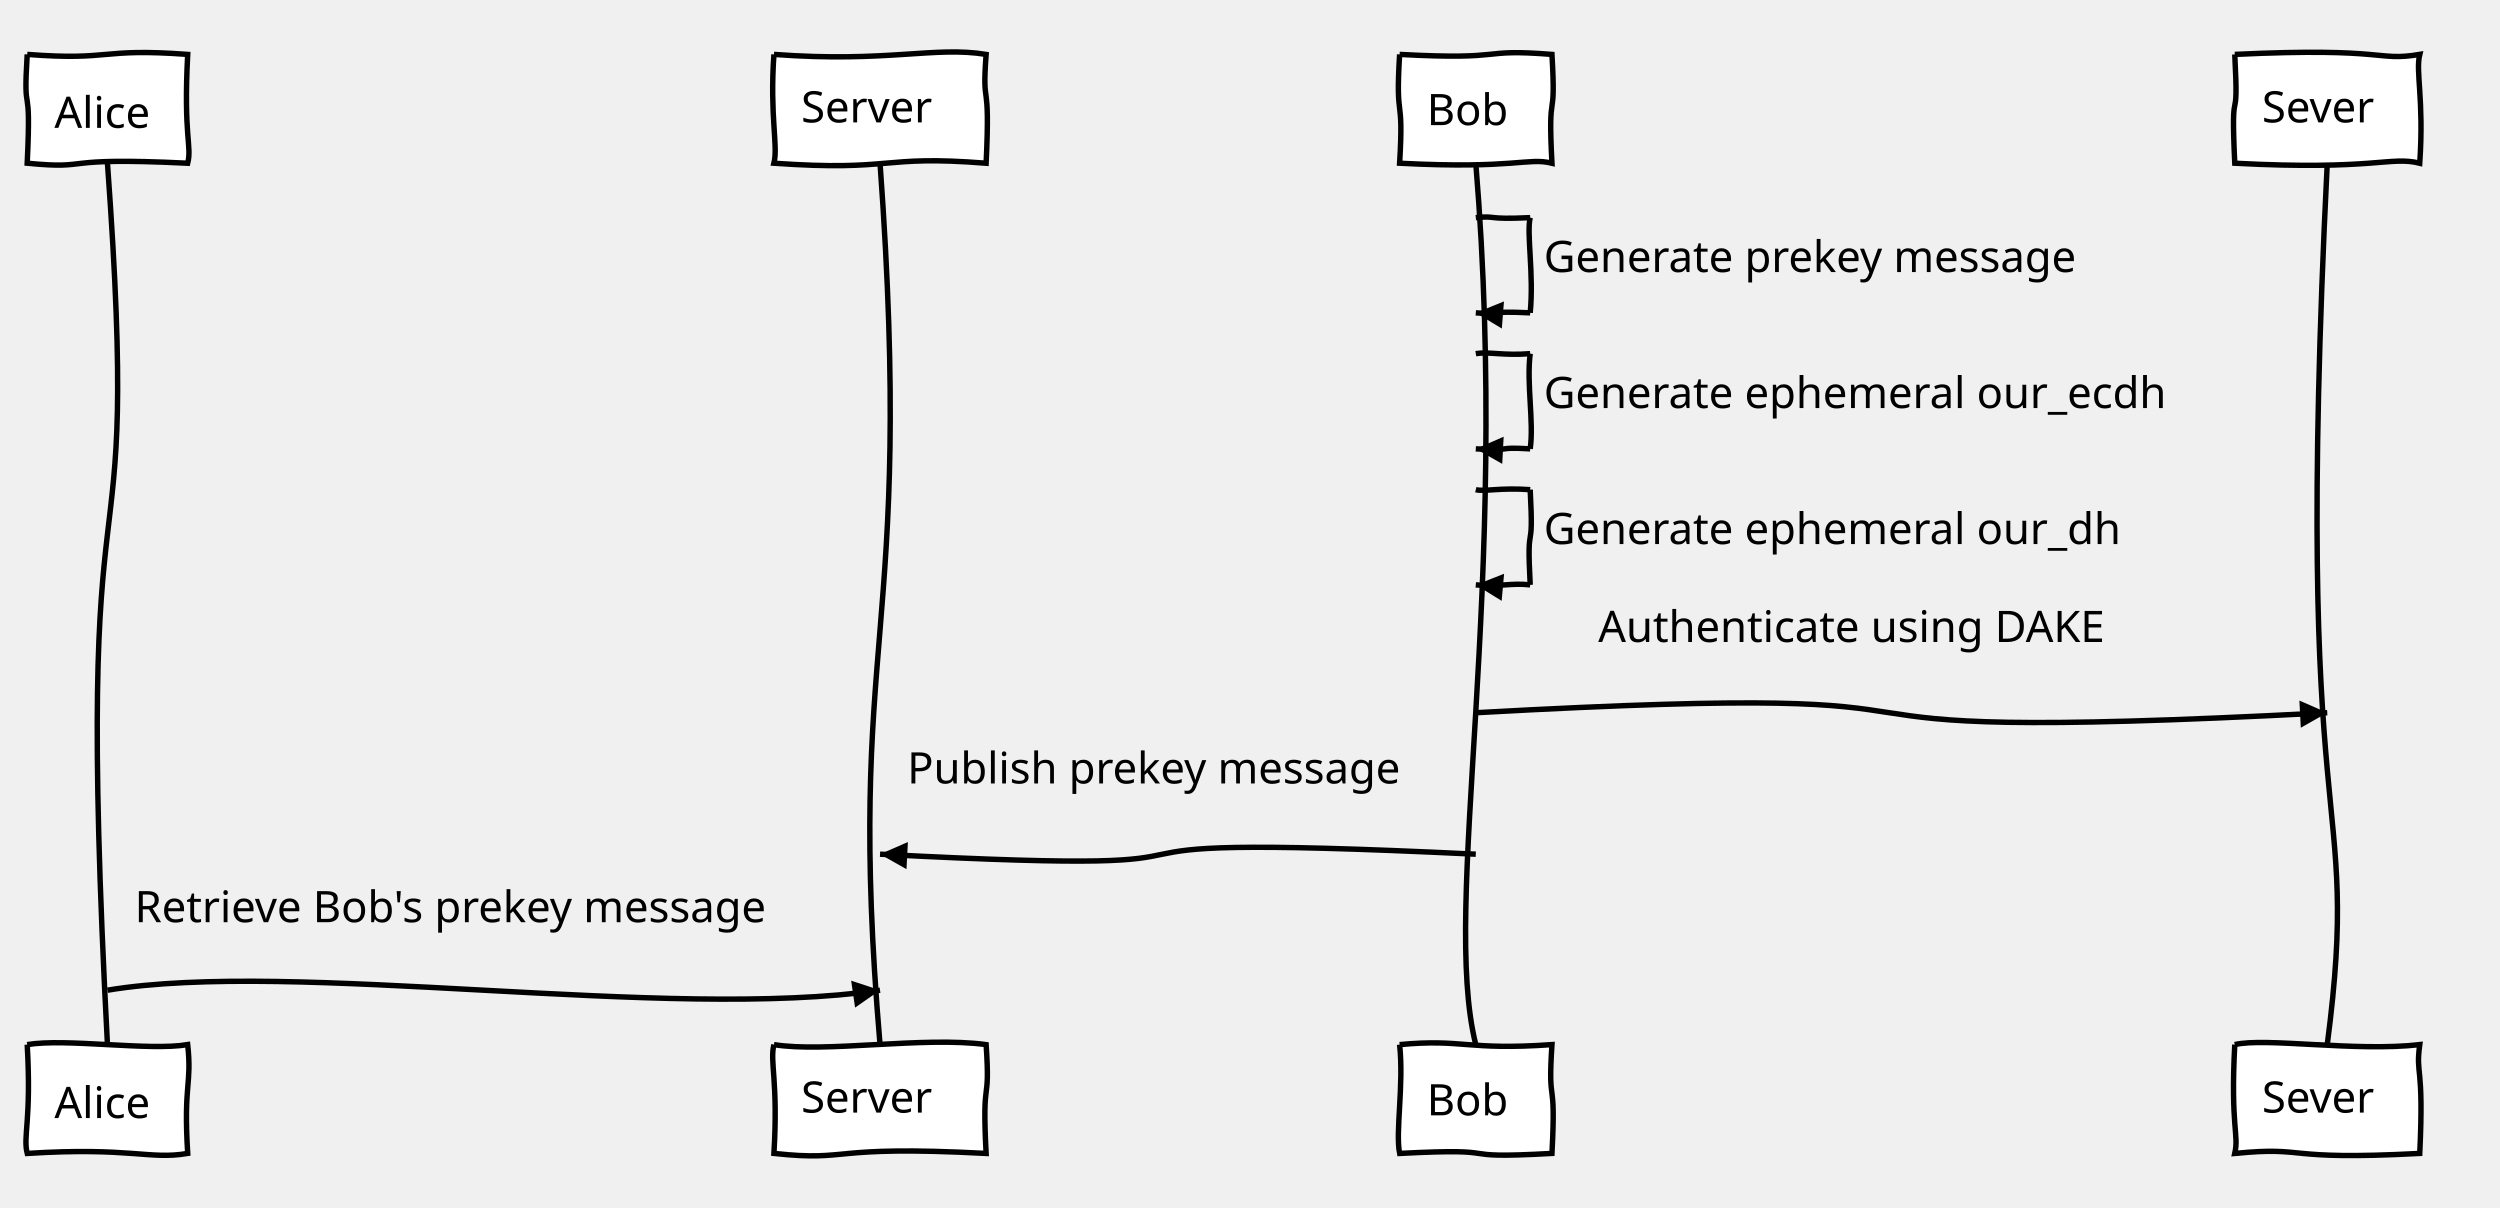
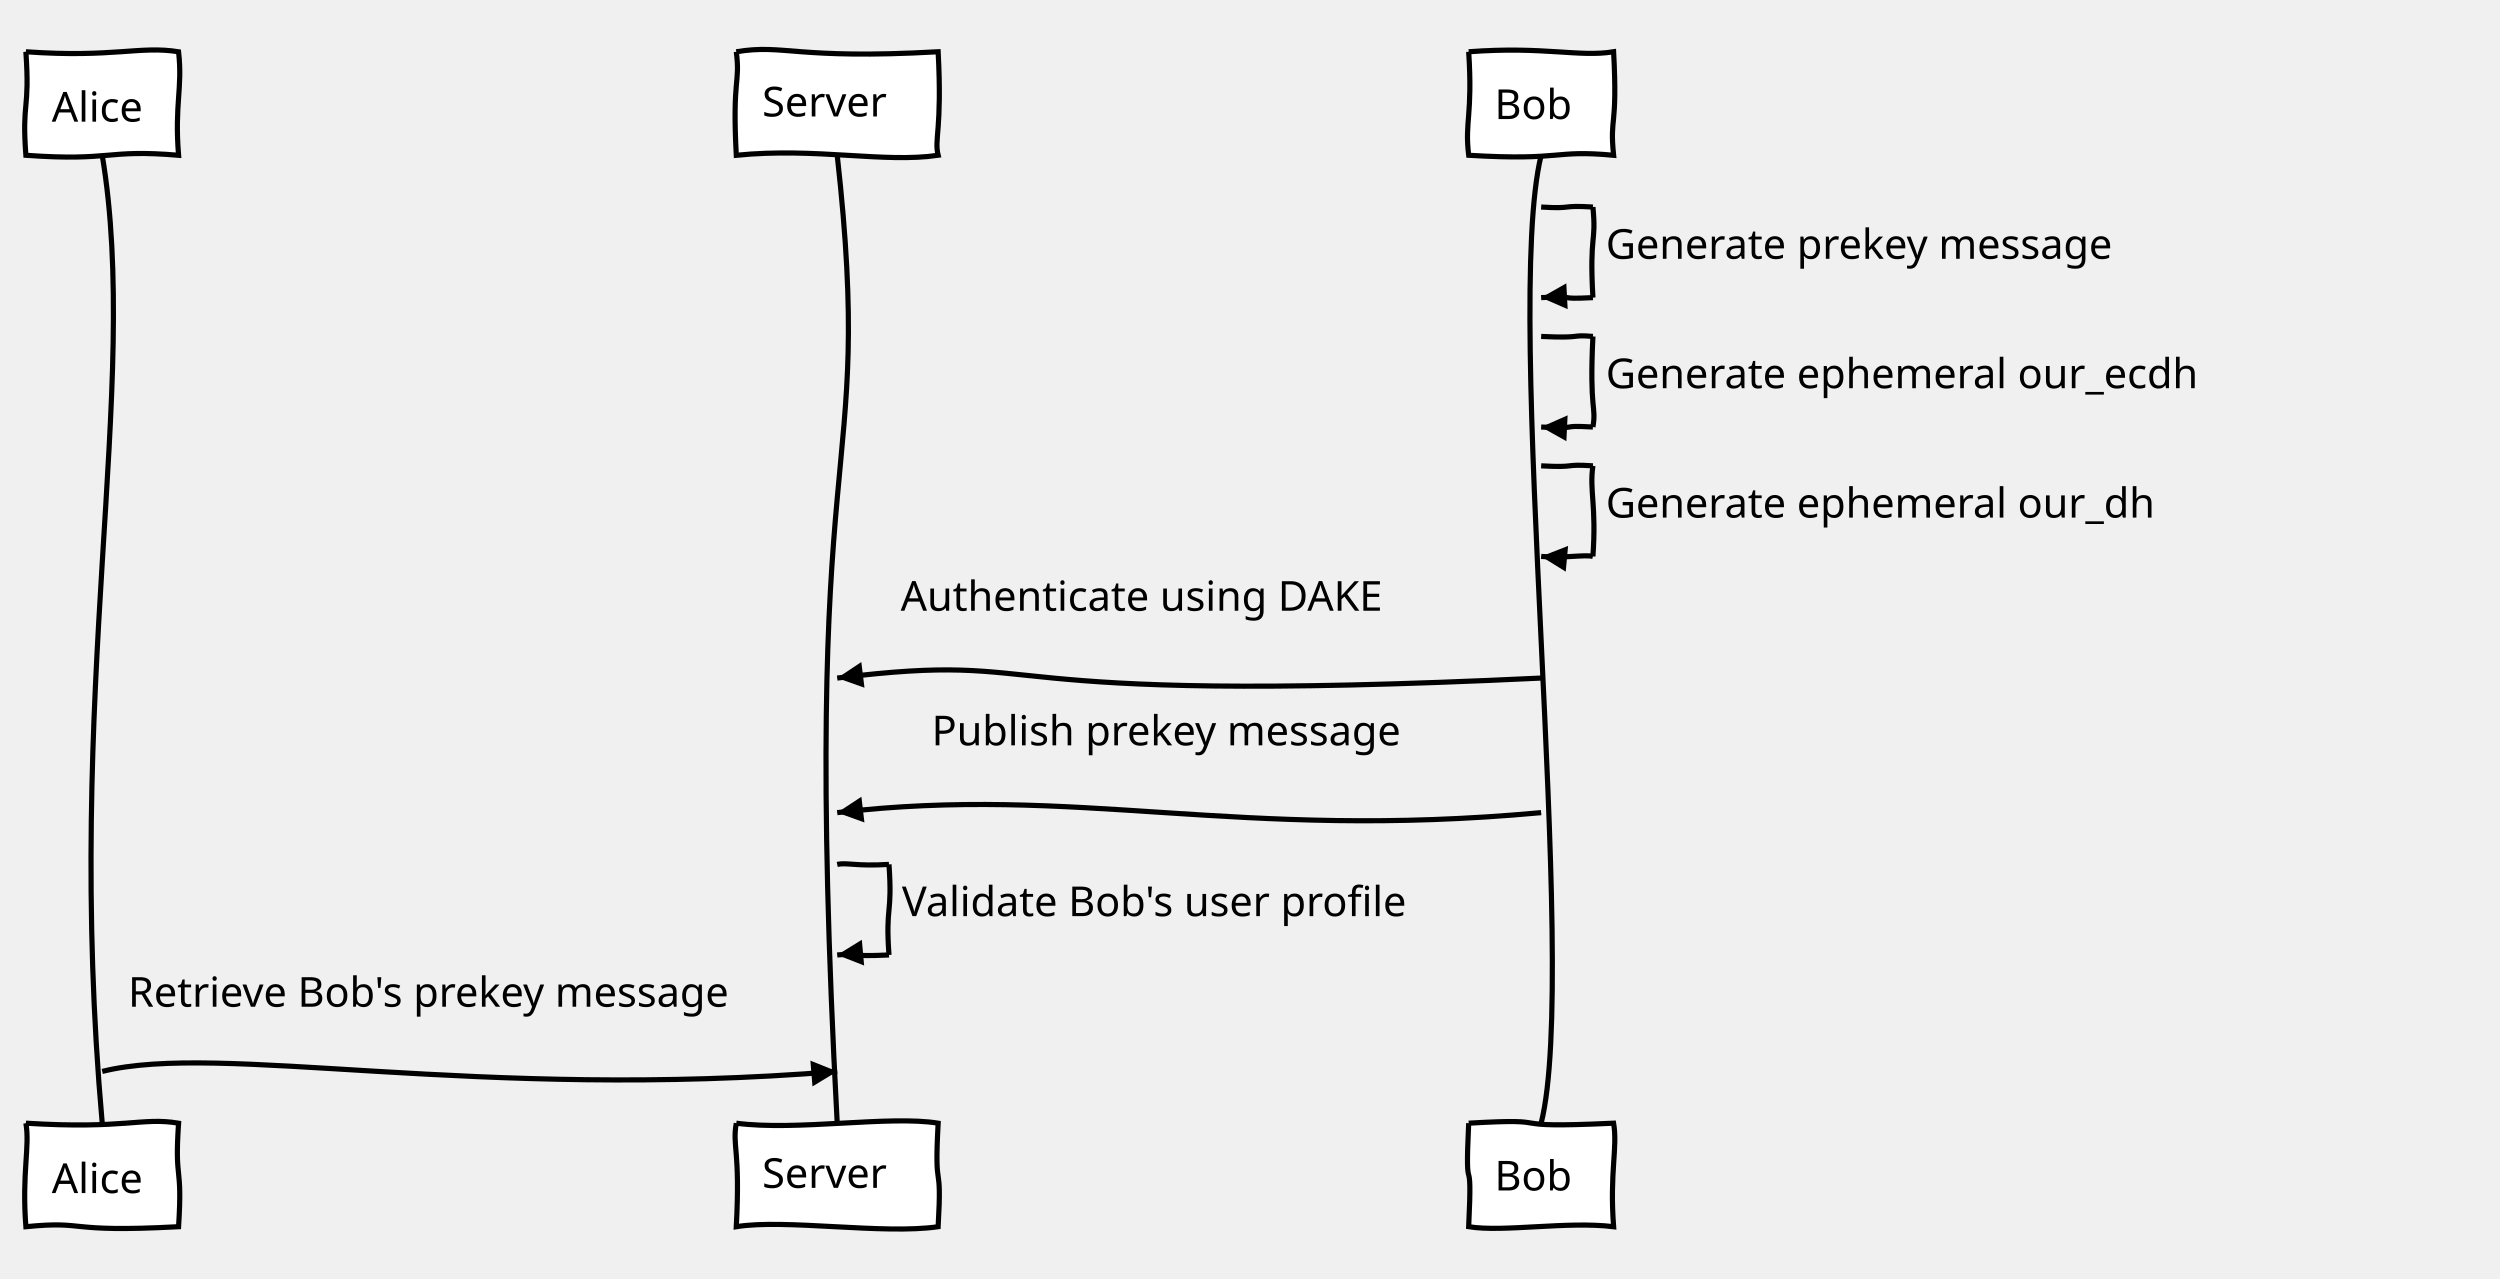
- <svg xmlns="http://www.w3.org/2000/svg" width="919" height="444">
+ <svg xmlns="http://www.w3.org/2000/svg" width="966" height="494">
  <source>participant Alice
participant Server
participant Bob

Bob-&gt;Bob: Generate prekey message
Bob-&gt;Bob: Generate ephemeral our_ecdh
Bob-&gt;Bob: Generate ephemeral our_dh

- Bob-&gt;Sever: Authenticate using DAKE
+ Bob-&gt;Server: Authenticate using DAKE
Bob-&gt;Server: Publish prekey message
+ Server-&gt;Server: Validate Bob's user profile

Alice-&gt;Server: Retrieve Bob's prekey message</source>
  <defs>
    <marker viewBox="0 0 5 5" markerWidth="5" markerHeight="5" orient="auto" refX="5" refY="2.5" id="markerArrowBlock">
      <path d="M 0 0 L 5 2.5 L 0 5 z" />
    </marker>
    <marker viewBox="0 0 9.6 16" markerWidth="4" markerHeight="16" orient="auto" refX="9.6" refY="8" id="markerArrowOpen">
      <path d="M 9.6,8 1.92,16 0,13.7 5.76,8 0,2.286 1.92,0 9.6,8 z" />
    </marker>
  </defs>
  <g class="title" />
  <g class="actor">
-     <path d="M10,20C41.5,22.4 36.2,17.6 69.0,20.0C67.4,50.4 70.6,53.6 69.0,60.0C19.4,57.6 35.1,62.4 10.0,60.0C11.6,26.4 8.4,46.0 10.0,20.0" style="stroke-width: 2;" stroke="#000000" fill="#ffffff" />
+     <path d="M10,20C43.8,22.4 54.0,17.6 69.0,20.0C70.6,34.2 67.4,40.1 69.0,60.0C40.7,57.6 43.5,62.4 10.0,60.0C8.4,38.5 11.6,43.3 10.0,20.0" style="stroke-width: 2;" stroke="#000000" fill="#ffffff" />
    <text x="20" y="47" style="font-size: 16px; font-family: danielbd;">
      <tspan x="20">Alice</tspan>
    </text>
  </g>
  <g class="actor">
-     <path d="M10,384C24.2,381.6 54.8,386.4 69.0,384.0C70.6,399.0 67.4,398.2 69.0,424.0C54.8,426.4 48.2,421.6 10.0,424.0C8.4,417.6 11.6,412.0 10.0,384.0" style="stroke-width: 2;" stroke="#000000" fill="#ffffff" />
-     <text x="20" y="411" style="font-size: 16px; font-family: danielbd;">
+     <path d="M10,434C48.4,436.4 54.8,431.6 69.0,434.0C67.4,457.8 70.6,448.8 69.0,474.0C24.2,476.4 34.3,471.6 10.0,474.0C8.4,453.1 11.6,443.0 10.0,434.0" style="stroke-width: 2;" stroke="#000000" fill="#ffffff" />
+     <text x="20" y="461" style="font-size: 16px; font-family: danielbd;">
      <tspan x="20">Alice</tspan>
    </text>
  </g>
-   <path d="M39.5,60.0C52.5,238.1 26.5,137.8 39.5,384.0" style="stroke-width: 2;" stroke="#000000" fill="none" />
+   <path d="M39.5,60.0C54.5,149.8 24.5,265.6 39.5,434.0" style="stroke-width: 2;" stroke="#000000" fill="none" />
  <g class="actor">
-     <path d="M284.5,20C326.3,23.1 343.5,16.9 362.5,20.0C360.9,41.7 364.1,26.4 362.5,60.0C323.2,56.9 329.1,63.1 284.5,60.0C286.1,53.6 282.9,42.8 284.5,20.0" style="stroke-width: 2;" stroke="#000000" fill="#ffffff" />
+     <path d="M284.5,20C303.2,16.9 307.1,23.1 362.5,20.0C364.1,50.4 360.9,53.6 362.5,60.0C341.6,63.1 315.3,56.9 284.5,60.0C282.9,29.6 286.1,32.5 284.5,20.0" style="stroke-width: 2;" stroke="#000000" fill="#ffffff" />
    <text x="295.5" y="45" style="font-size: 16px; font-family: danielbd;">
      <tspan x="294.5">Server</tspan>
    </text>
  </g>
  <g class="actor">
-     <path d="M284.5,384C303.2,387.1 339.7,380.9 362.5,384.0C364.1,407.8 360.9,393.6 362.5,424.0C303.2,420.9 313.5,427.1 284.5,424.0C286.1,397.1 282.9,390.4 284.5,384.0" style="stroke-width: 2;" stroke="#000000" fill="#ffffff" />
-     <text x="295.5" y="409" style="font-size: 16px; font-family: danielbd;">
+     <path d="M284.5,434C307.8,437.1 343.8,430.9 362.5,434.0C360.9,463.6 364.1,445.9 362.5,474.0C341.4,477.1 303.2,470.9 284.5,474.0C286.1,444.0 282.9,443.2 284.5,434.0" style="stroke-width: 2;" stroke="#000000" fill="#ffffff" />
+     <text x="295.5" y="459" style="font-size: 16px; font-family: danielbd;">
      <tspan x="294.5">Server</tspan>
    </text>
  </g>
-   <path d="M323.5,60.0C336.5,238.1 310.5,231.5 323.5,384.0" style="stroke-width: 2;" stroke="#000000" fill="none" />
+   <path d="M323.5,60.0C338.5,194.9 308.5,154.2 323.5,434.0" style="stroke-width: 2;" stroke="#000000" fill="none" />
  <g class="actor">
-     <path d="M514.5,20C555.5,22.2 542.5,17.8 570.5,20.0C572.1,47.6 568.9,29.8 570.5,60.0C561.5,57.8 557.1,62.2 514.5,60.0C516.1,33.1 512.9,46.4 514.5,20.0" style="stroke-width: 2;" stroke="#000000" fill="#ffffff" />
-     <text x="524.5" y="46" style="font-size: 16px; font-family: danielbd;">
-       <tspan x="524.5">Bob</tspan>
+     <path d="M567.5,20C596.8,17.8 610.1,22.2 623.5,20.0C625.1,50.4 621.9,44.4 623.5,60.0C599.8,57.8 604.4,62.2 567.5,60.0C565.9,46.9 569.1,44.7 567.5,20.0" style="stroke-width: 2;" stroke="#000000" fill="#ffffff" />
+     <text x="577.5" y="46" style="font-size: 16px; font-family: danielbd;">
+       <tspan x="577.5">Bob</tspan>
    </text>
  </g>
  <g class="actor">
-     <path d="M514.5,384C537.9,381.8 539.1,386.2 570.5,384.0C568.9,408.8 572.1,393.6 570.5,424.0C530.7,426.2 557.1,421.8 514.5,424.0C512.9,416.1 516.1,399.1 514.5,384.0" style="stroke-width: 2;" stroke="#000000" fill="#ffffff" />
-     <text x="524.5" y="410" style="font-size: 16px; font-family: danielbd;">
-       <tspan x="524.5">Bob</tspan>
+     <path d="M567.5,434C605.1,431.8 576.5,436.2 623.5,434.0C625.1,443.6 621.9,452.9 623.5,474.0C605.6,471.8 580.9,476.2 567.5,474.0C569.1,440.4 565.9,467.6 567.5,434.0" style="stroke-width: 2;" stroke="#000000" fill="#ffffff" />
+     <text x="577.5" y="460" style="font-size: 16px; font-family: danielbd;">
+       <tspan x="577.5">Bob</tspan>
    </text>
  </g>
-   <path d="M542.5,60.0C555.5,217.4 529.5,332.2 542.5,384.0" style="stroke-width: 2;" stroke="#000000" fill="none" />
-   <g class="actor">
-     <path d="M821.5,20C878.6,17.3 873.2,22.7 889.5,20.0C887.9,26.4 891.1,36.2 889.5,60.0C878.6,57.3 873.2,62.7 821.5,60.0C819.9,26.4 823.1,50.4 821.5,20.0" style="stroke-width: 2;" stroke="#000000" fill="#ffffff" />
-     <text x="832.5" y="45" style="font-size: 16px; font-family: danielbd;">
-       <tspan x="831.5">Sever</tspan>
+   <path d="M595.5,60.0C580.5,121.2 610.5,374.2 595.5,434.0" style="stroke-width: 2;" stroke="#000000" fill="none" />
+   <g class="signal">
+     <text x="620.5" y="100" style="font-size: 16px; font-family: danielbd;">
+       <tspan x="620.5">Generate prekey message</tspan>
    </text>
-   </g>
-   <g class="actor">
-     <path d="M821.5,384C832.4,381.3 866.1,386.7 889.5,384.0C887.9,395.9 891.1,390.4 889.5,424.0C837.9,426.7 849.1,421.3 821.5,424.0C823.1,417.0 819.9,414.4 821.5,384.0" style="stroke-width: 2;" stroke="#000000" fill="#ffffff" />
-     <text x="832.5" y="409" style="font-size: 16px; font-family: danielbd;">
-       <tspan x="831.5">Sever</tspan>
-     </text>
-   </g>
-   <path d="M855.5,60.0C842.5,322.1 868.5,284.1 855.5,384.0" style="stroke-width: 2;" stroke="#000000" fill="none" />
-   <g class="signal">
-     <text x="567.5" y="100" style="font-size: 16px; font-family: danielbd;">
-       <tspan x="567.5">Generate prekey message</tspan>
-     </text>
-     <path d="M542.5,80.0C550.6,79.2 545.7,80.8 562.5,80.0" style="stroke-width: 2;" stroke="#000000" fill="none" />
-     <path d="M562.5,80.0C561.1,85.6 563.9,100.8 562.5,115.0" style="stroke-width: 2;" stroke="#000000" fill="none" />
-     <path d="M562.5,115.0C545.7,114.2 552.7,115.8 542.5,115.0" style="stroke-width: 2; marker-end: url(&quot;#markerArrowBlock&quot;);" stroke="#000000" fill="none" />
+     <path d="M595.5,80.0C608.4,80.8 602.6,79.2 615.5,80.0" style="stroke-width: 2;" stroke="#000000" fill="none" />
+     <path d="M615.5,80.0C616.9,94.4 614.1,89.7 615.5,115.0" style="stroke-width: 2;" stroke="#000000" fill="none" />
+     <path d="M615.5,115.0C600.3,115.8 610.7,114.2 595.5,115.0" style="stroke-width: 2; marker-end: url(&quot;#markerArrowBlock&quot;);" stroke="#000000" fill="none" />
  </g>
  <g class="signal">
-     <text x="567.5" y="150" style="font-size: 16px; font-family: danielbd;">
-       <tspan x="567.5">Generate ephemeral our_ecdh</tspan>
+     <text x="620.5" y="150" style="font-size: 16px; font-family: danielbd;">
+       <tspan x="620.5">Generate ephemeral our_ecdh</tspan>
    </text>
-     <path d="M542.5,130.0C547.3,129.2 552.8,130.8 562.5,130.0" style="stroke-width: 2;" stroke="#000000" fill="none" />
-     <path d="M562.5,130.0C561.1,141.1 563.9,155.1 562.5,165.0" style="stroke-width: 2;" stroke="#000000" fill="none" />
-     <path d="M562.5,165.0C548.8,164.2 557.7,165.8 542.5,165.0" style="stroke-width: 2; marker-end: url(&quot;#markerArrowBlock&quot;);" stroke="#000000" fill="none" />
+     <path d="M595.5,130.0C612.3,130.8 606.3,129.2 615.5,130.0" style="stroke-width: 2;" stroke="#000000" fill="none" />
+     <path d="M615.5,130.0C614.1,159.4 616.9,156.6 615.5,165.0" style="stroke-width: 2;" stroke="#000000" fill="none" />
+     <path d="M615.5,165.0C601.2,164.2 612.3,165.8 595.5,165.0" style="stroke-width: 2; marker-end: url(&quot;#markerArrowBlock&quot;);" stroke="#000000" fill="none" />
  </g>
  <g class="signal">
-     <text x="567.5" y="200" style="font-size: 16px; font-family: danielbd;">
-       <tspan x="567.5">Generate ephemeral our_dh</tspan>
+     <text x="620.5" y="200" style="font-size: 16px; font-family: danielbd;">
+       <tspan x="620.5">Generate ephemeral our_dh</tspan>
    </text>
-     <path d="M542.5,180.0C545.7,180.8 551.3,179.2 562.5,180.0" style="stroke-width: 2;" stroke="#000000" fill="none" />
-     <path d="M562.5,180.0C563.9,206.6 561.1,188.4 562.5,215.0" style="stroke-width: 2;" stroke="#000000" fill="none" />
-     <path d="M562.5,215.0C555.6,214.2 551.4,215.8 542.5,215.0" style="stroke-width: 2; marker-end: url(&quot;#markerArrowBlock&quot;);" stroke="#000000" fill="none" />
+     <path d="M595.5,180.0C609.9,180.8 603.6,179.2 615.5,180.0" style="stroke-width: 2;" stroke="#000000" fill="none" />
+     <path d="M615.5,180.0C614.1,189.7 616.9,195.0 615.5,215.0" style="stroke-width: 2;" stroke="#000000" fill="none" />
+     <path d="M615.5,215.0C612.3,214.2 604.2,215.8 595.5,215.0" style="stroke-width: 2; marker-end: url(&quot;#markerArrowBlock&quot;);" stroke="#000000" fill="none" />
  </g>
  <g class="signal">
-     <text x="587.5" y="236" style="font-size: 16px; font-family: danielbd;">
-       <tspan x="587.5">Authenticate using DAKE</tspan>
+     <text x="348" y="236" style="font-size: 16px; font-family: danielbd;">
+       <tspan x="348">Authenticate using DAKE</tspan>
    </text>
-     <path d="M542.5,262.0C768.4,249.5 617.6,274.5 855.5,262.0" style="stroke-width: 2; marker-end: url(&quot;#markerArrowBlock&quot;);" stroke="#000000" fill="none" />
+     <path d="M595.5,262.0C367.0,272.9 411.9,251.1 323.5,262.0" style="stroke-width: 2; marker-end: url(&quot;#markerArrowBlock&quot;);" stroke="#000000" fill="none" />
  </g>
  <g class="signal">
-     <text x="333.5" y="288" style="font-size: 16px; font-family: danielbd;">
-       <tspan x="333.5">Publish prekey message</tspan>
+     <text x="360" y="288" style="font-size: 16px; font-family: danielbd;">
+       <tspan x="360">Publish prekey message</tspan>
    </text>
-     <path d="M542.5,314.0C358.5,305.2 492.4,322.8 323.5,314.0" style="stroke-width: 2; marker-end: url(&quot;#markerArrowBlock&quot;);" stroke="#000000" fill="none" />
+     <path d="M595.5,314.0C477.5,324.9 416.2,303.1 323.5,314.0" style="stroke-width: 2; marker-end: url(&quot;#markerArrowBlock&quot;);" stroke="#000000" fill="none" />
  </g>
  <g class="signal">
-     <text x="49.5" y="339" style="font-size: 16px; font-family: danielbd;">
+     <text x="348.5" y="354" style="font-size: 16px; font-family: danielbd;">
+       <tspan x="348.5">Validate Bob's user profile</tspan>
+     </text>
+     <path d="M323.5,334.0C327.5,333.2 330.7,334.8 343.5,334.0" style="stroke-width: 2;" stroke="#000000" fill="none" />
+     <path d="M343.5,334.0C344.9,353.9 342.1,349.4 343.5,369.0" style="stroke-width: 2;" stroke="#000000" fill="none" />
+     <path d="M343.5,369.0C326.7,369.8 332.4,368.2 323.5,369.0" style="stroke-width: 2; marker-end: url(&quot;#markerArrowBlock&quot;);" stroke="#000000" fill="none" />
+   </g>
+   <g class="signal">
+     <text x="49.5" y="389" style="font-size: 16px; font-family: danielbd;">
      <tspan x="49.5">Retrieve Bob's prekey message</tspan>
    </text>
-     <path d="M39.5,364.0C107.7,352.6 245.4,375.4 323.5,364.0" style="stroke-width: 2; marker-end: url(&quot;#markerArrowBlock&quot;);" stroke="#000000" fill="none" />
+     <path d="M39.5,414.0C84.9,402.6 183.7,425.4 323.5,414.0" style="stroke-width: 2; marker-end: url(&quot;#markerArrowBlock&quot;);" stroke="#000000" fill="none" />
  </g>
</svg>
